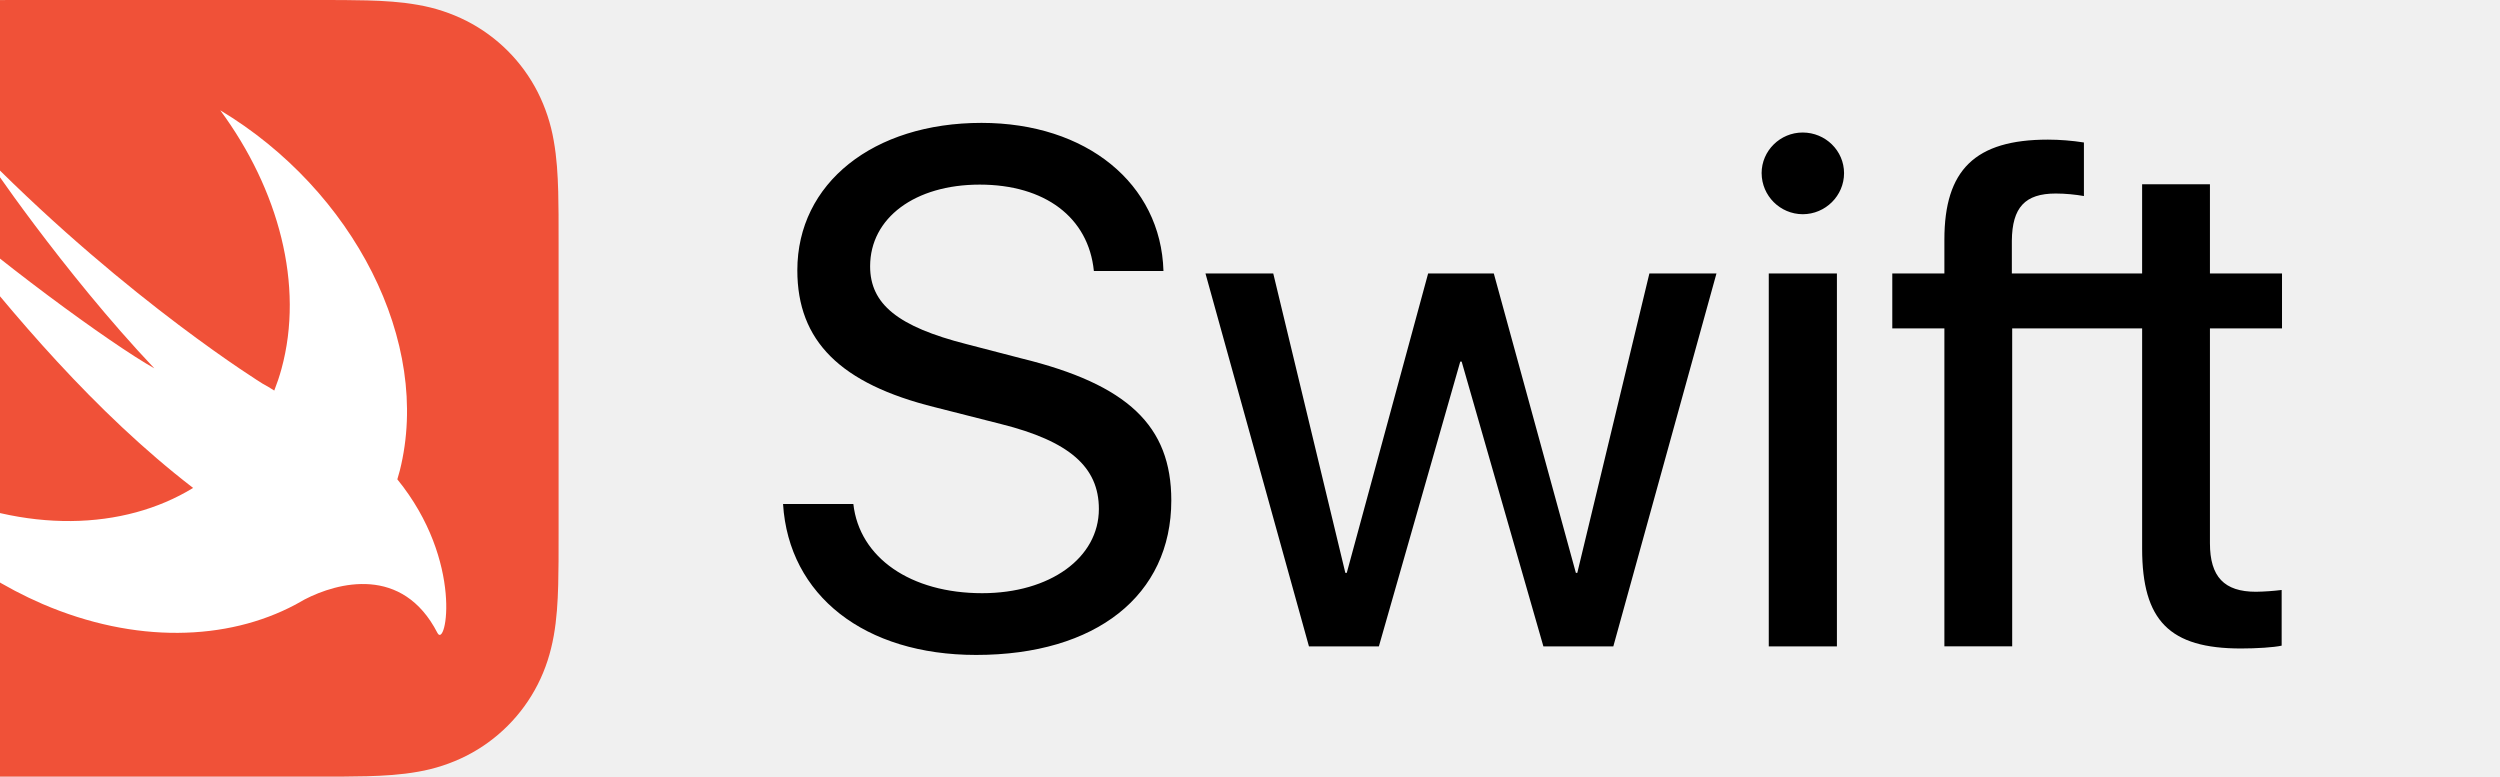
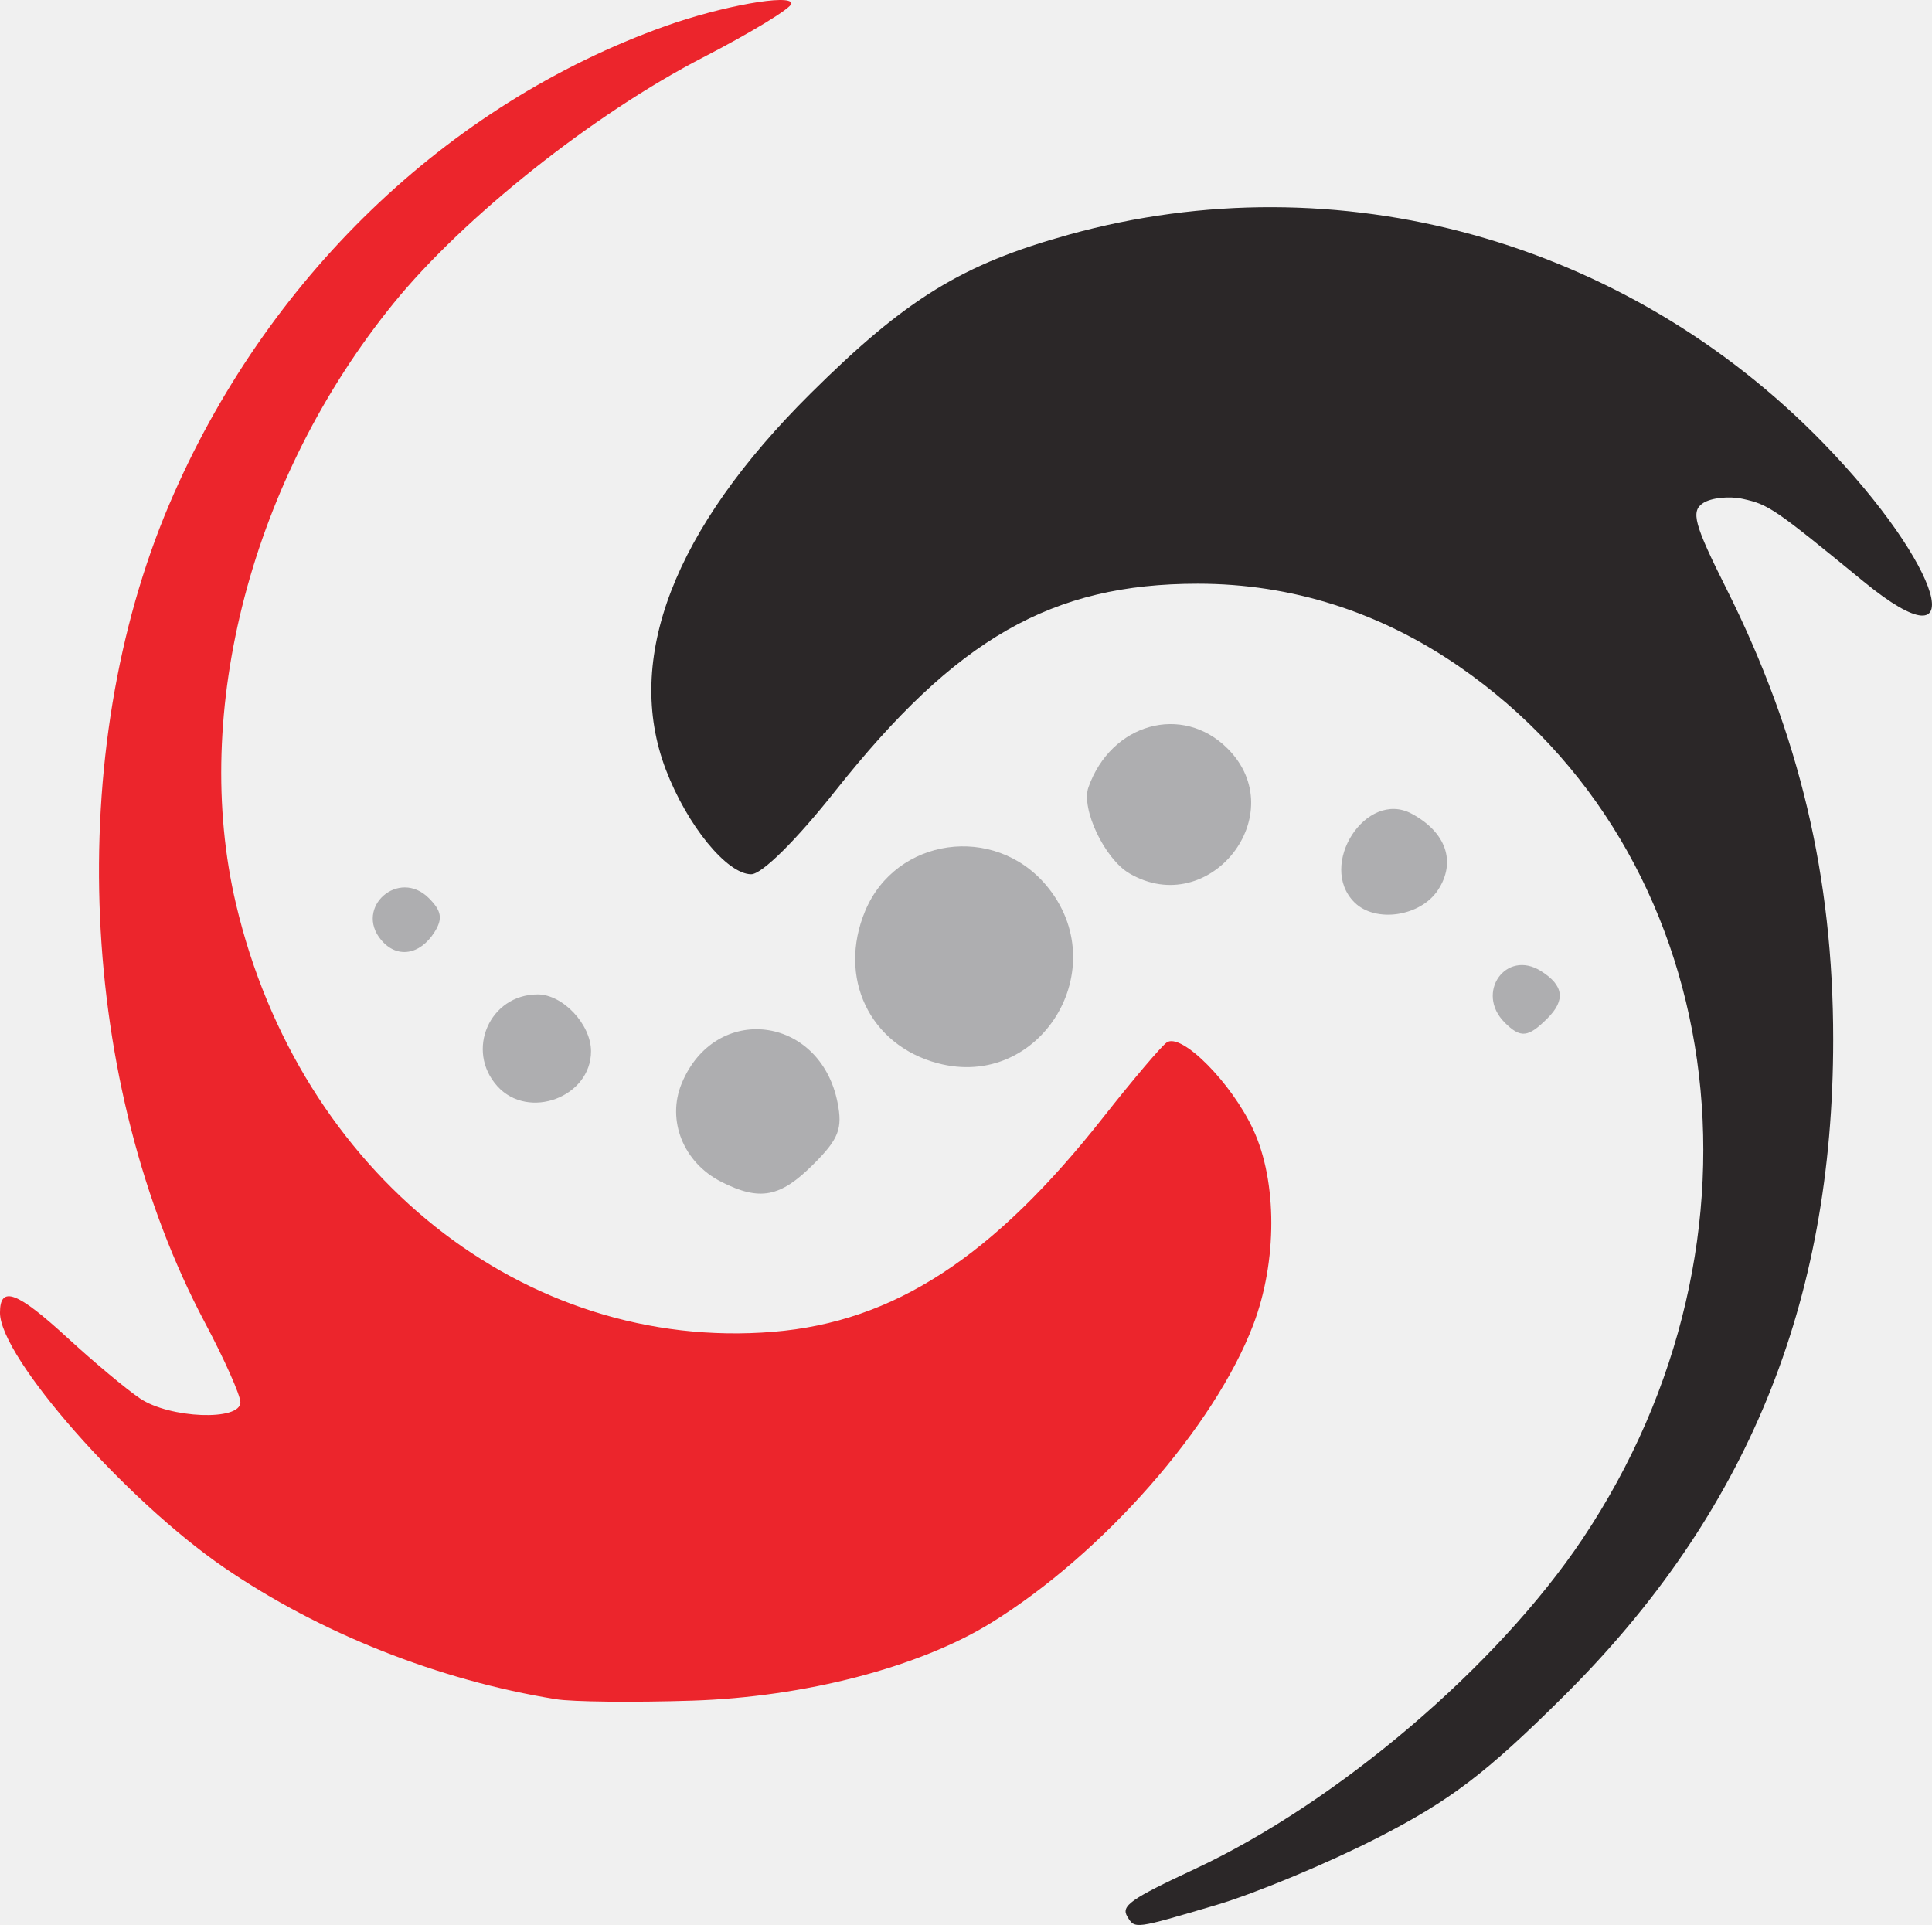
- <svg xmlns="http://www.w3.org/2000/svg" height="499.824" width="1608.96" viewBox="-3.462 -25.7 109.152 49.493" version="1.1" id="svg8">
-   <defs id="defs12" />
-   <path d="m 7.05,-11.992 a 68.72,68.72 0 0 0 -0.022,-1.493 c -0.03,-1.084 -0.093,-2.178 -0.286,-3.25 a 10.962,10.962 0 0 0 -1.019,-3.091 10.387,10.387 0 0 0 -4.542,-4.544 10.97,10.97 0 0 0 -3.09,-1.018 c -1.074,-0.193 -2.168,-0.257 -3.252,-0.286 -0.499,-0.014 -0.996,-0.02 -1.494,-0.023 -0.591,-0.003 -1.182,-0.003 -1.774,-0.003 H -26.957 c -0.592,0 -1.182,0 -1.773,0.003 -0.498,0.004 -0.996,0.01 -1.494,0.023 -0.271,0.007 -0.543,0.017 -0.815,0.03 -0.815,0.039 -1.632,0.111 -2.437,0.256 a 11.31,11.31 0 0 0 -2.342,0.674 10.42,10.42 0 0 0 -3.379,2.256 10.383,10.383 0 0 0 -1.912,2.631 c -0.504,0.99 -0.823,2.002 -1.018,3.091 -0.193,1.073 -0.257,2.167 -0.286,3.25 -0.014,0.5 -0.02,0.997 -0.023,1.494 -0.003,0.592 -0.003,1.183 -0.003,1.774 V 8.31 c 0,0.592 0,1.183 0.003,1.774 0.004,0.498 0.01,0.996 0.023,1.493 0.03,1.085 0.093,2.179 0.286,3.25 a 10.97,10.97 0 0 0 1.018,3.093 10.381,10.381 0 0 0 4.544,4.544 c 0.989,0.503 2.001,0.822 3.09,1.018 1.072,0.193 2.167,0.257 3.251,0.286 0.498,0.013 0.996,0.019 1.494,0.022 0.59,0.004 1.181,0.003 1.773,0.003 h 18.528 c 0.59,0 1.182,10e-4 1.773,-0.003 0.498,-0.003 0.995,-0.009 1.493,-0.022 1.085,-0.03 2.18,-0.093 3.252,-0.286 a 10.97,10.97 0 0 0 3.09,-1.018 10.384,10.384 0 0 0 4.543,-4.544 c 0.504,-0.99 0.823,-2.003 1.019,-3.091 0.193,-1.072 0.257,-2.166 0.286,-3.251 0.013,-0.497 0.019,-0.995 0.022,-1.493 0.004,-0.591 0.003,-1.182 0.003,-1.774 V -10.218 c 0,-0.591 0,-1.182 -0.003,-1.774 z" id="path2" style="fill:#f05138" />
-   <path d="m -3.222,4.85 -0.003,-0.003 c 0.054,-0.187 0.11,-0.372 0.159,-0.563 2.054,-8.184 -2.96,-17.86 -11.443,-22.954 3.718,5.04 5.361,11.144 3.9,16.482 -0.13,0.477 -0.286,0.934 -0.459,1.378 a 11.353,11.353 0 0 0 -0.742,-0.439 c 0,0 -8.44,-5.21 -17.586,-14.427 -0.24,-0.242 4.877,7.314 10.685,13.45 -2.736,-1.535 -10.362,-7.084 -15.189,-11.502 0.593,0.99 1.299,1.942 2.074,2.859 4.031,5.112 9.289,11.42 15.587,16.264 -4.425,2.708 -10.678,2.918 -16.904,0.003 a 25.539,25.539 0 0 1 -4.328,-2.582 25.92,25.92 0 0 0 11.634,9.975 c 5.892,2.532 11.75,2.36 16.113,0.042 l -0.003,0.005 c 0.02,-0.013 0.045,-0.026 0.066,-0.04 0.179,-0.095 0.357,-0.194 0.53,-0.297 2.097,-1.088 6.238,-2.192 8.46,2.132 0.545,1.059 1.702,-4.55 -2.55,-9.782 z" id="path4" style="fill:#ffffff" />
-   <path d="m 25.836,6.419 c 0.387,3.433 3.662,5.684 8.21,5.684 4.321,0 7.437,-2.25 7.437,-5.366 0,-2.683 -1.888,-4.321 -6.232,-5.412 l -4.207,-1.07 c -6.049,-1.5 -8.778,-4.23 -8.778,-8.732 0,-5.549 4.844,-9.392 11.735,-9.392 6.685,0 11.438,3.866 11.598,9.438 h -4.435 c -0.341,-3.412 -3.116,-5.504 -7.277,-5.504 -4.117,0 -6.982,2.115 -6.982,5.207 0,2.41 1.774,3.844 6.14,4.958 l 3.503,0.91 c 6.777,1.66 9.551,4.298 9.551,9.051 0,6.05 -4.799,9.847 -12.44,9.847 -7.095,0 -11.939,-3.775 -12.303,-9.62 h 4.48 z m 48.432,9.073 h -4.457 l -5.208,-18.147 h -0.09 l -5.186,18.147 h -4.456 l -6.595,-23.765 h 4.32 l 4.594,19.08 h 0.091 l 5.185,-19.08 h 4.185 l 5.23,19.08 h 0.091 l 4.594,-19.08 h 4.275 z m 9.45,-30.155 c 0,-1.432 1.184,-2.592 2.616,-2.592 1.456,0 2.638,1.16 2.638,2.592 0,1.433 -1.182,2.615 -2.638,2.615 a 2.63,2.63 0 0 1 -2.615,-2.615 z m 0.456,6.39 h 4.343 V 15.492 h -4.343 z m 32.708,3.503 v -3.503 h -4.593 v -5.685 h -4.322 v 5.685 h -8.302 v -2.092 c 0.022,-2.115 0.84,-3.002 2.797,-3.002 0.636,0 1.273,0.069 1.796,0.16 v -3.413 a 15.16,15.16 0 0 0 -2.296,-0.182 c -4.64,0 -6.596,1.934 -6.596,6.368 v 2.16 h -3.32 v 3.503 h 3.32 V 15.491 h 4.321 V -4.77 h 8.281 v 14.03 c 0,4.594 1.75,6.367 6.299,6.367 0.978,0 2.092,-0.068 2.593,-0.181 v -3.548 a 15.36,15.36 0 0 1 -1.638,0.114 c -2.024,0 -2.933,-0.955 -2.933,-3.093 v -13.689 z" id="path6" />
+ <svg xmlns="http://www.w3.org/2000/svg" width="51.026mm" height="50.841mm" viewBox="0 0 51.026 50.841" version="1.1" id="svg8">
+   <defs id="defs2" />
+   <g id="layer1" transform="translate(-228.1192,-225.5179)">
+     <g id="g826" transform="translate(52.78573,-3.274052)">
+       <path id="path842" d="m 194.383,260.006 c -1,-0.506 -1.449,-1.624 -1.045,-2.6 0.886,-2.14 3.655,-1.802 4.115,0.502 0.139,0.694 0.033,0.966 -0.638,1.636 -0.875,0.875 -1.414,0.977 -2.433,0.462 z m -5.912,-2.523 c -0.854,-0.944 -0.205,-2.427 1.063,-2.427 0.665,0 1.409,0.793 1.409,1.501 0,1.212 -1.653,1.831 -2.473,0.925 z m 11.627,-0.609 c -1.801,-0.482 -2.649,-2.263 -1.915,-4.021 0.811,-1.942 3.409,-2.31 4.783,-0.678 1.831,2.176 -0.152,5.425 -2.868,4.698 z m 14.975,-1.076 c -0.784,-0.784 0.034,-1.943 0.959,-1.359 0.602,0.379 0.654,0.766 0.171,1.249 -0.511,0.511 -0.71,0.53 -1.131,0.11 z m -29.674,-2.181 c -0.715,-0.861 0.468,-1.897 1.261,-1.104 0.337,0.337 0.371,0.544 0.15,0.896 -0.386,0.613 -0.999,0.704 -1.41,0.208 z m 25.705,-0.994 c -0.982,-0.982 0.31,-2.984 1.511,-2.341 0.912,0.488 1.184,1.273 0.698,2.015 -0.461,0.704 -1.655,0.88 -2.209,0.326 z m -5.94,-0.762 c -0.654,-0.381 -1.285,-1.707 -1.083,-2.277 0.598,-1.69 2.482,-2.214 3.675,-1.021 1.728,1.728 -0.475,4.531 -2.592,3.298 z" style="fill:#aeaeb0;stroke-width:0.265" />
+       <path id="path840" d="m 190.018,273.671 c -3.099,-0.499 -6.243,-1.747 -8.768,-3.479 -2.612,-1.793 -5.917,-5.551 -5.917,-6.73 0,-0.731 0.45,-0.561 1.797,0.677 0.685,0.63 1.54,1.344 1.9,1.587 0.784,0.53 2.653,0.603 2.653,0.103 0,-0.187 -0.421,-1.132 -0.935,-2.1 -3.349,-6.307 -3.732,-15.065 -0.944,-21.616 2.531,-5.947 7.327,-10.57 13.105,-12.633 1.481,-0.529 3.326,-0.859 3.326,-0.595 0,0.12 -1.052,0.761 -2.337,1.425 -2.896,1.496 -6.326,4.221 -8.169,6.491 -3.745,4.612 -5.363,10.779 -4.162,15.871 1.675,7.105 7.613,11.833 14.186,11.295 3.186,-0.261 5.81,-1.968 8.733,-5.683 0.767,-0.974 1.515,-1.856 1.662,-1.959 0.387,-0.27 1.713,1.067 2.286,2.304 0.635,1.371 0.635,3.48 2.6e-4,5.15 -1.025,2.697 -3.979,6.057 -6.926,7.876 -1.898,1.172 -4.921,1.959 -7.894,2.054 -1.541,0.05 -3.159,0.033 -3.596,-0.038 z" style="fill:#ec252c;fill-opacity:1;stroke-width:0.265" />
+       <path id="path844" d="m 205.11,279.417 c -0.177,-0.287 0.07,-0.462 1.778,-1.26 3.768,-1.76 7.985,-5.351 10.239,-8.717 5.301,-7.918 3.856,-18.138 -3.258,-23.046 -2.093,-1.444 -4.433,-2.185 -6.899,-2.185 -3.858,0 -6.38,1.441 -9.572,5.468 -1.035,1.306 -1.942,2.205 -2.225,2.205 -0.639,0 -1.691,-1.29 -2.253,-2.761 -1.114,-2.916 0.208,-6.351 3.825,-9.94 2.522,-2.503 4.001,-3.412 6.826,-4.194 7.092,-1.965 14.708,0.142 19.925,5.514 3.165,3.258 3.973,6.039 1.063,3.655 -2.364,-1.936 -2.509,-2.035 -3.189,-2.186 -0.364,-0.081 -0.838,-0.032 -1.054,0.108 -0.333,0.216 -0.24,0.56 0.613,2.262 1.931,3.854 2.821,7.608 2.821,11.908 0,6.976 -2.284,12.542 -7.115,17.341 -2.054,2.041 -2.997,2.758 -4.922,3.744 -1.31,0.671 -3.228,1.47 -4.262,1.775 -2.163,0.639 -2.14,0.636 -2.341,0.31 z" style="fill:#2b2728;fill-opacity:1;stroke-width:0.265" />
+     </g>
+   </g>
</svg>
